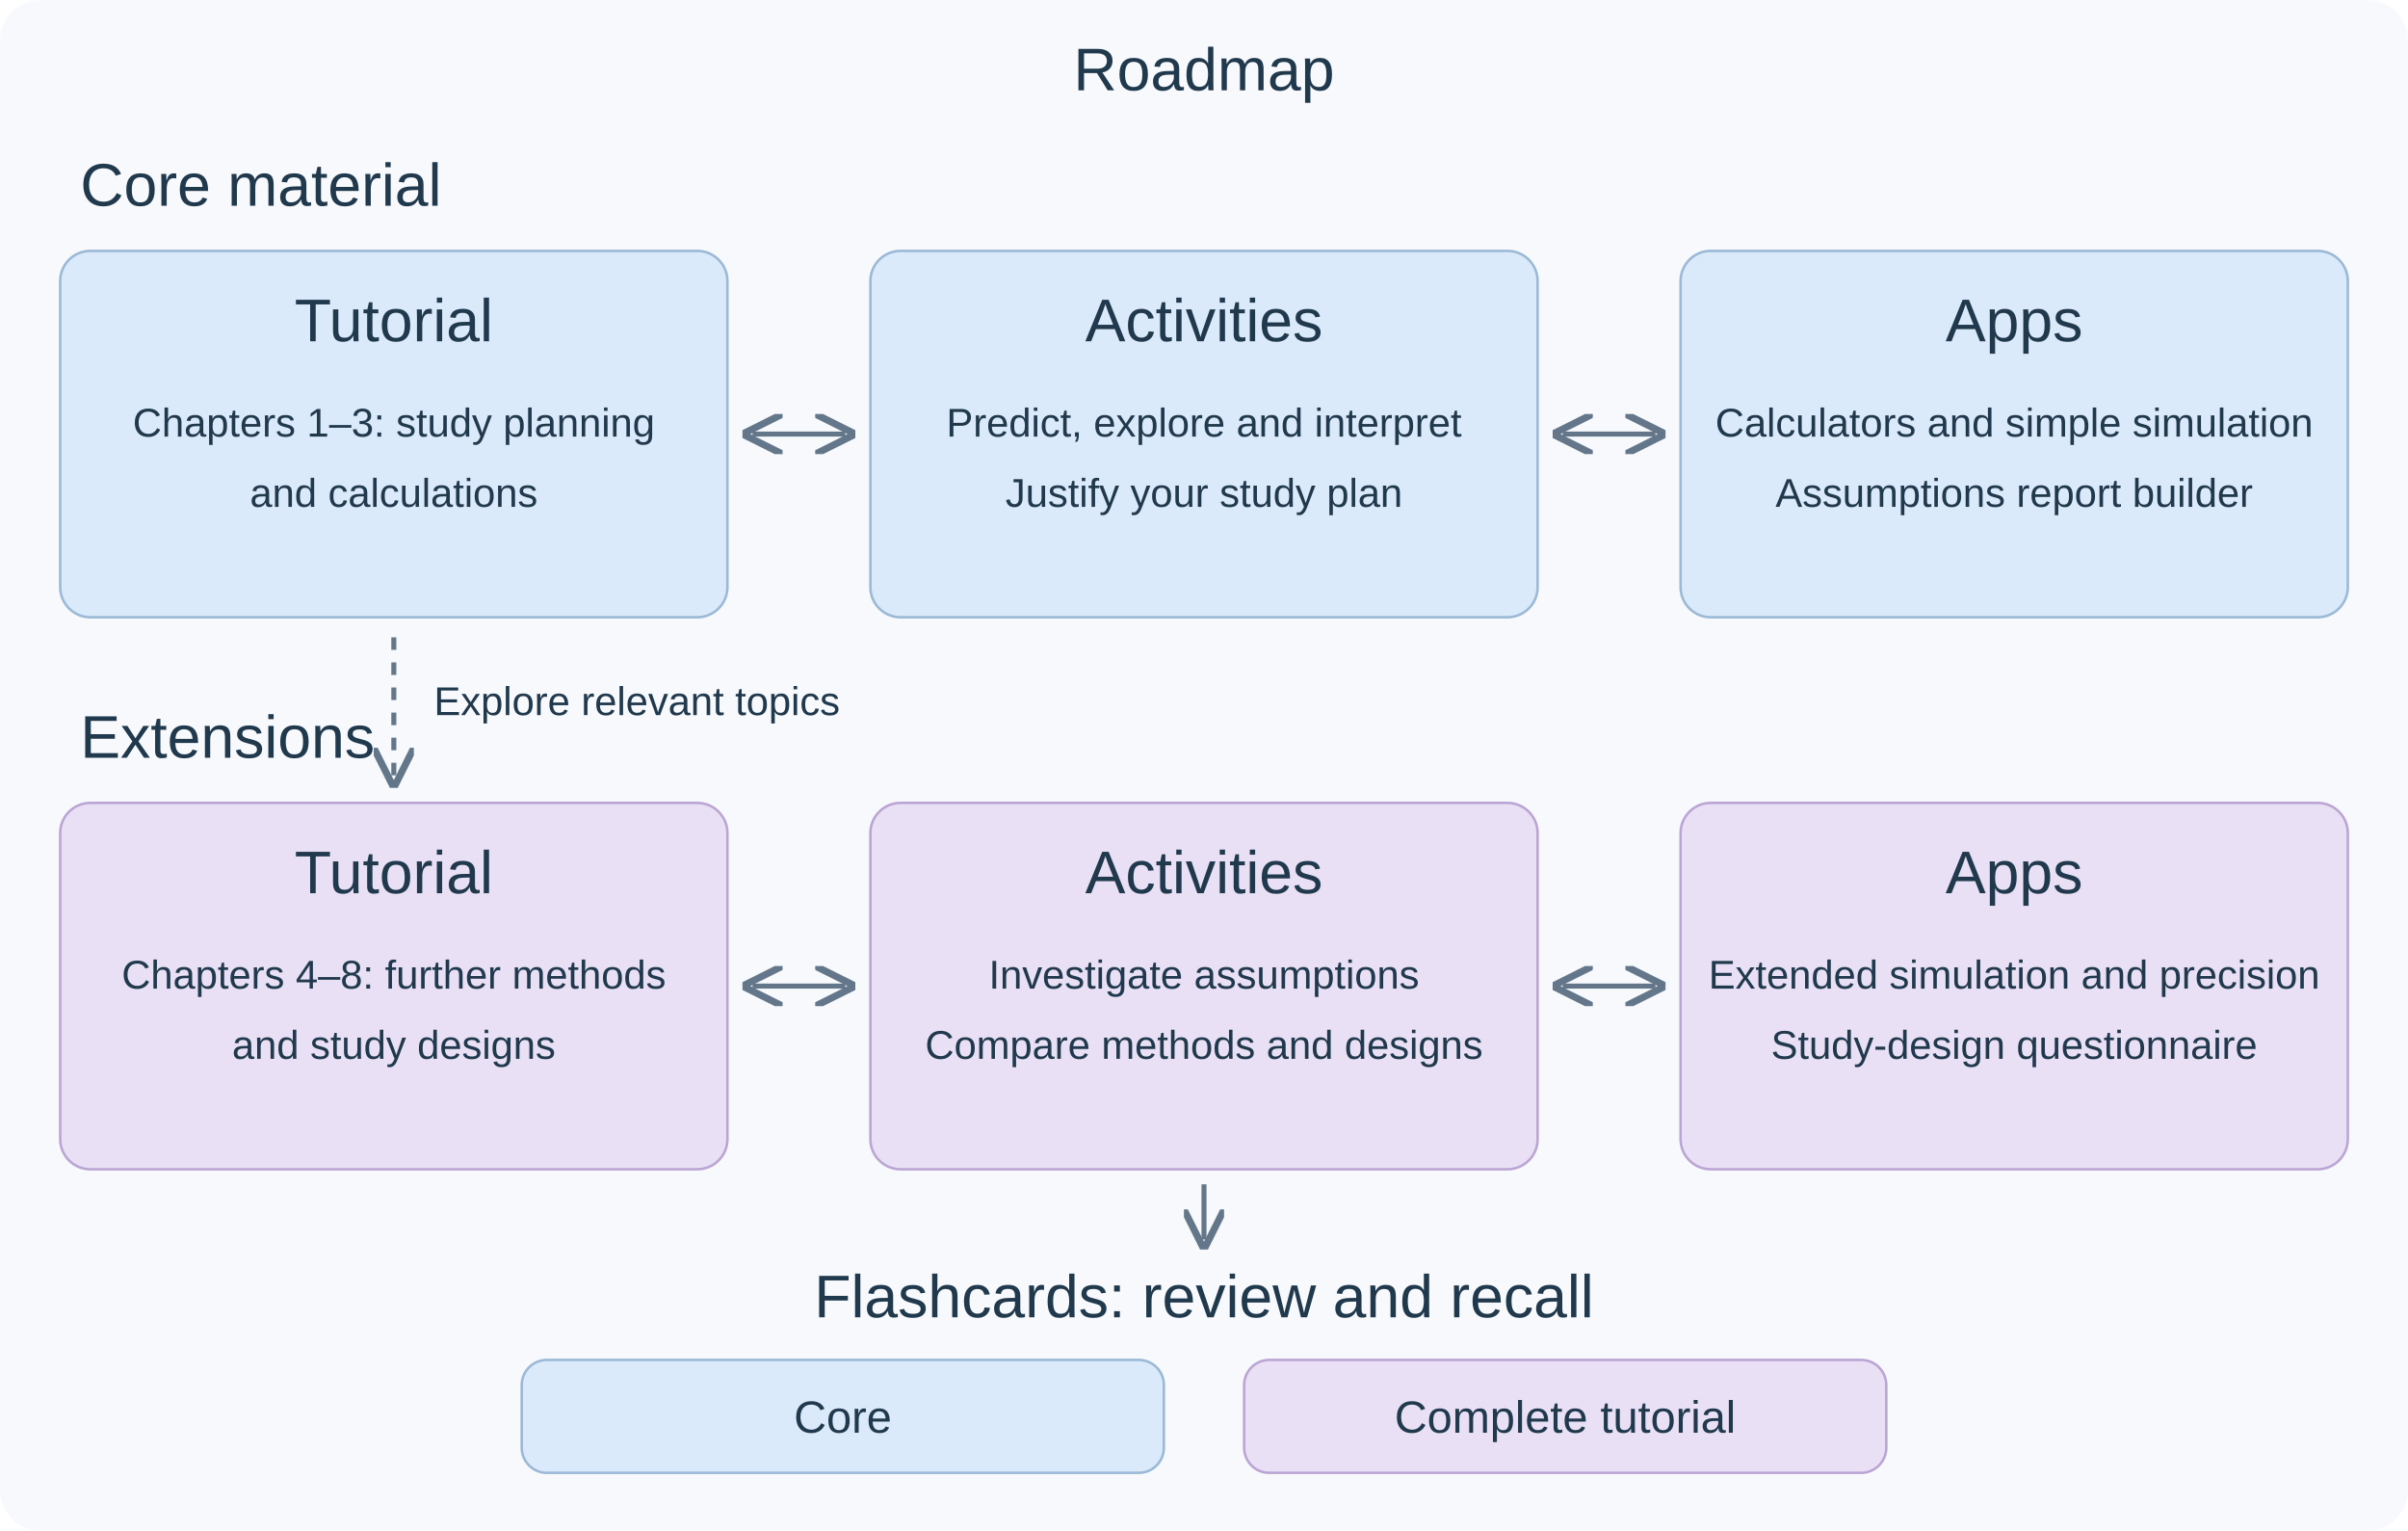
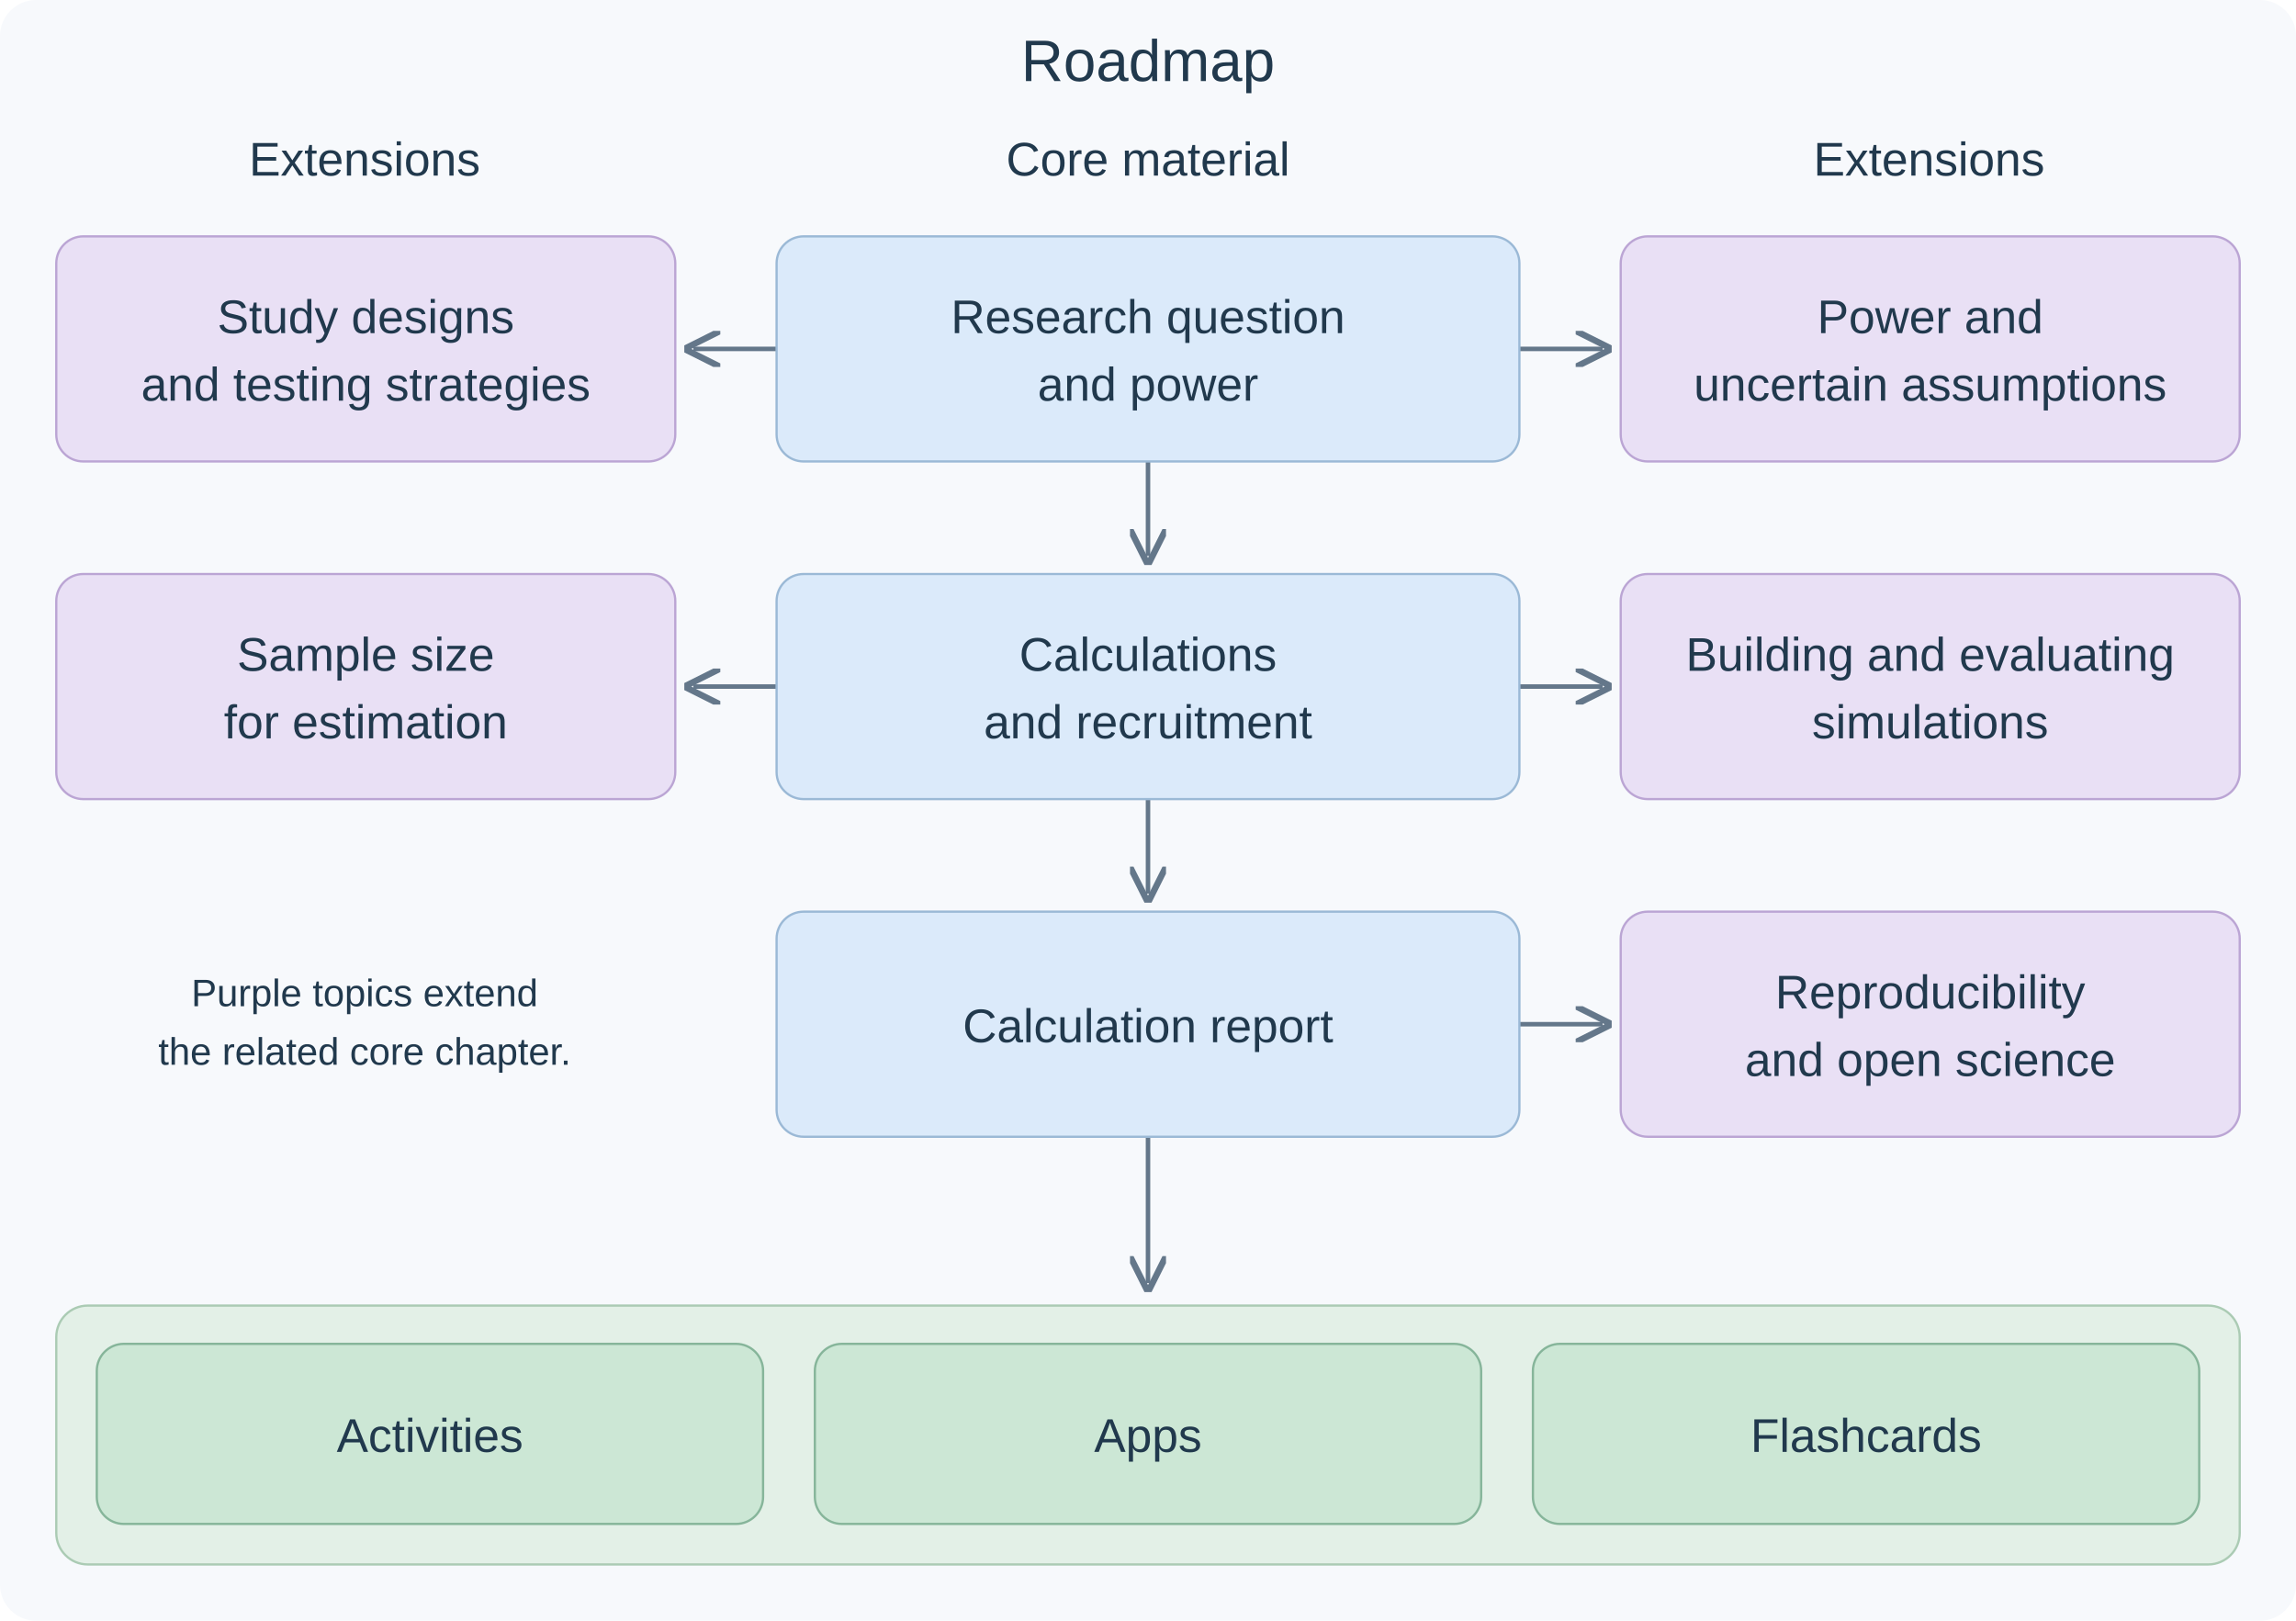
- <svg xmlns="http://www.w3.org/2000/svg" viewBox="0 0 960 610" role="group" aria-labelledby="roadmap-title" aria-describedby="roadmap-desc">
+ <svg xmlns="http://www.w3.org/2000/svg" viewBox="0 0 1020 720" role="group" aria-labelledby="roadmap-title" aria-describedby="roadmap-desc">
  <defs>
    <marker id="roadmap-arrow" markerWidth="8" markerHeight="8" refX="6" refY="4" orient="auto-start-reverse">
      <path d="M0 0L8 4L0 8" fill="none" stroke="#64778a" stroke-width="1.4" />
    </marker>
  </defs>
-   <style>.roadmap-label{font-family:Arial,sans-serif;fill:#21394d}.roadmap-block:hover rect,.roadmap-block:focus rect{stroke:#163c66;stroke-width:3}.roadmap-block:focus{outline:2px solid #163c66}.roadmap-title{font-size:24px;font-weight:400}.roadmap-copy{font-size:18px}.roadmap-small{font-size:16px}</style>
-   <rect width="960" height="610" rx="16" fill="#f7f9fc" />
-   <g class="roadmap-label" text-anchor="middle">
-     <text x="480" y="36" class="roadmap-title">Roadmap</text>
-     <text x="32" y="82" text-anchor="start" class="roadmap-title">Core material</text>
-     <a class="roadmap-block" href="https://katatam.github.io/sample-size-calculation/book/index.html#core-route" target="_blank" rel="noopener" aria-label="Core material: Tutorial">
-       <rect x="24" y="100" width="266" height="146" rx="12" fill="#dbeafa" stroke="#9bb9d6" />
-       <text x="157" y="136" class="roadmap-title">Tutorial</text>
-       <text x="157" y="174" class="roadmap-small">Chapters 1–3: study planning</text>
-       <text x="157" y="202" class="roadmap-small">and calculations</text>
+   <style>.map-text{font-family:Arial,sans-serif;fill:#21394d;font-size:21px;font-weight:400}.map-link:focus rect,.map-link:hover rect{stroke:#163c66;stroke-width:3}.map-link:focus{outline:2px solid #163c66}</style>
+   <rect width="1020" height="720" rx="16" fill="#f7f9fc" />
+   <g class="map-text" text-anchor="middle">
+     <text x="510" y="36" font-size="26">Roadmap</text>
+     <text x="510" y="78">Core material</text>
+     <text x="162" y="78">Extensions</text>
+     <text x="857" y="78">Extensions</text>
+     <g stroke="#64778a" stroke-width="2" fill="none" marker-end="url(#roadmap-arrow)">
+       <path d="M510 205V247" />
+       <path d="M510 355V397" />
+       <path d="M345 155H308" />
+       <path d="M675 155H712" />
+       <path d="M345 305H308" />
+       <path d="M675 305H712" />
+       <path d="M675 455H712" />
+       <path d="M510 505V570" />
+     </g>
+     <a class="map-link" href="https://katatam.github.io/sample-size-calculation/book/clinical-question.html">
+       <rect x="345" y="105" width="330" height="100" rx="12" fill="#dbeafa" stroke="#9bb9d6" />
+       <text x="510.0" y="148.0">Research question</text>
+       <text x="510.0" y="178.0">and power</text>
    </a>
-     <a class="roadmap-block" href="https://katatam.github.io/sample-size-calculation/student-materials/activity-walkthroughs.html#chronic-pain-one-study-and-many-studies--core" target="_blank" rel="noopener" aria-label="Core material: Activities">
-       <rect x="347" y="100" width="266" height="146" rx="12" fill="#dbeafa" stroke="#9bb9d6" />
-       <text x="480" y="136" class="roadmap-title">Activities</text>
-       <text x="480" y="174" class="roadmap-small">Predict, explore and interpret</text>
-       <text x="480" y="202" class="roadmap-small">Justify your study plan</text>
+     <a class="map-link" href="https://katatam.github.io/sample-size-calculation/book/calculations.html">
+       <rect x="345" y="255" width="330" height="100" rx="12" fill="#dbeafa" stroke="#9bb9d6" />
+       <text x="510.0" y="298.0">Calculations</text>
+       <text x="510.0" y="328.0">and recruitment</text>
    </a>
-     <a class="roadmap-block" href="https://katatam.github.io/sample-size-calculation/apps.html#core-calculations-simulation-and-justification" target="_blank" rel="noopener" aria-label="Core material: Apps">
-       <rect x="670" y="100" width="266" height="146" rx="12" fill="#dbeafa" stroke="#9bb9d6" />
-       <text x="803" y="136" class="roadmap-title">Apps</text>
-       <text x="803" y="174" class="roadmap-small">Calculators and simple simulation</text>
-       <text x="803" y="202" class="roadmap-small">Assumptions report builder</text>
+     <a class="map-link" href="https://katatam.github.io/sample-size-calculation/book/reporting.html">
+       <rect x="345" y="405" width="330" height="100" rx="12" fill="#dbeafa" stroke="#9bb9d6" />
+       <text x="510.0" y="463.0">Calculation report</text>
    </a>
-     <g stroke="#64778a" stroke-width="2" fill="none" marker-start="url(#roadmap-arrow)" marker-end="url(#roadmap-arrow)">
-       <path d="M300 173H337" />
-       <path d="M623 173H660" />
-     </g>
-     <text x="32" y="302" text-anchor="start" class="roadmap-title">Extensions</text>
-     <a class="roadmap-block" href="https://katatam.github.io/sample-size-calculation/book/index.html#advanced-route" target="_blank" rel="noopener" aria-label="Extensions: Tutorial">
-       <rect x="24" y="320" width="266" height="146" rx="12" fill="#e9e0f5" stroke="#bba5d4" />
-       <text x="157" y="356" class="roadmap-title">Tutorial</text>
-       <text x="157" y="394" class="roadmap-small">Chapters 4–8: further methods</text>
-       <text x="157" y="422" class="roadmap-small">and study designs</text>
+     <a class="map-link" href="https://katatam.github.io/sample-size-calculation/book/study-designs.html">
+       <rect x="25" y="105" width="275" height="100" rx="12" fill="#e9e0f5" stroke="#bba5d4" />
+       <text x="162.5" y="148.0">Study designs</text>
+       <text x="162.5" y="178.0">and testing strategies</text>
    </a>
-     <a class="roadmap-block" href="https://katatam.github.io/sample-size-calculation/student-materials/activity-walkthroughs.html#type-i-and-type-ii-error-probabilities-and-power--advanced" target="_blank" rel="noopener" aria-label="Extensions: Activities">
-       <rect x="347" y="320" width="266" height="146" rx="12" fill="#e9e0f5" stroke="#bba5d4" />
-       <text x="480" y="356" class="roadmap-title">Activities</text>
-       <text x="480" y="394" class="roadmap-small">Investigate assumptions</text>
-       <text x="480" y="422" class="roadmap-small">Compare methods and designs</text>
+     <a class="map-link" href="https://katatam.github.io/sample-size-calculation/book/curves.html">
+       <rect x="720" y="105" width="275" height="100" rx="12" fill="#e9e0f5" stroke="#bba5d4" />
+       <text x="857.5" y="148.0">Power and</text>
+       <text x="857.5" y="178.0">uncertain assumptions</text>
    </a>
-     <a class="roadmap-block" href="https://katatam.github.io/sample-size-calculation/apps.html#explore-further" target="_blank" rel="noopener" aria-label="Extensions: Apps">
-       <rect x="670" y="320" width="266" height="146" rx="12" fill="#e9e0f5" stroke="#bba5d4" />
-       <text x="803" y="356" class="roadmap-title">Apps</text>
-       <text x="803" y="394" class="roadmap-small">Extended simulation and precision</text>
-       <text x="803" y="422" class="roadmap-small">Study-design questionnaire</text>
+     <a class="map-link" href="https://katatam.github.io/sample-size-calculation/book/estimation-planning.html">
+       <rect x="25" y="255" width="275" height="100" rx="12" fill="#e9e0f5" stroke="#bba5d4" />
+       <text x="162.5" y="298.0">Sample size</text>
+       <text x="162.5" y="328.0">for estimation</text>
    </a>
-     <g stroke="#64778a" stroke-width="2" fill="none" marker-start="url(#roadmap-arrow)" marker-end="url(#roadmap-arrow)">
-       <path d="M300 393H337" />
-       <path d="M623 393H660" />
-     </g>
-     <path d="M157 254V310" stroke="#64778a" stroke-width="2" stroke-dasharray="5 5" fill="none" marker-end="url(#roadmap-arrow)" />
-     <text x="173" y="285" text-anchor="start" class="roadmap-small">Explore relevant topics</text>
-     <path d="M480 472V494" stroke="#64778a" stroke-width="2" marker-end="url(#roadmap-arrow)" />
-     <text x="480" y="525" class="roadmap-title">Flashcards: review and recall</text>
-     <a class="roadmap-block" href="https://katatam.github.io/sample-size-calculation/student-materials/flashcards/cards.html#core" target="_blank" rel="noopener">
-       <rect x="208" y="542" width="256" height="45" rx="10" fill="#dbeafa" stroke="#9bb9d6" />
-       <text x="336" y="571" class="roadmap-copy">Core</text>
+     <a class="map-link" href="https://katatam.github.io/sample-size-calculation/book/simulation.html">
+       <rect x="720" y="255" width="275" height="100" rx="12" fill="#e9e0f5" stroke="#bba5d4" />
+       <text x="857.5" y="298.0">Building and evaluating</text>
+       <text x="857.5" y="328.0">simulations</text>
    </a>
-     <a class="roadmap-block" href="https://katatam.github.io/sample-size-calculation/student-materials/flashcards/index.html" target="_blank" rel="noopener">
-       <rect x="496" y="542" width="256" height="45" rx="10" fill="#e9e0f5" stroke="#bba5d4" />
-       <text x="624" y="571" class="roadmap-copy">Complete tutorial</text>
+     <a class="map-link" href="https://katatam.github.io/sample-size-calculation/book/appendix.html">
+       <rect x="720" y="405" width="275" height="100" rx="12" fill="#e9e0f5" stroke="#bba5d4" />
+       <text x="857.5" y="448.0">Reproducibility</text>
+       <text x="857.5" y="478.0">and open science</text>
+     </a>
+     <text x="162" y="447" font-size="17">Purple topics extend</text>
+     <text x="162" y="473" font-size="17">the related core chapter.</text>
+     <rect x="25" y="580" width="970" height="115" rx="14" fill="#e3f0e7" stroke="#abcbb4" />
+     <a class="map-link" href="https://katatam.github.io/sample-size-calculation/student-materials/activity-walkthroughs.html">
+       <rect x="43" y="597" width="296" height="80" rx="12" fill="#cce7d5" stroke="#86b59a" />
+       <text x="191.0" y="645.0">Activities</text>
+     </a>
+     <a class="map-link" href="https://katatam.github.io/sample-size-calculation/apps.html">
+       <rect x="362" y="597" width="296" height="80" rx="12" fill="#cce7d5" stroke="#86b59a" />
+       <text x="510.0" y="645.0">Apps</text>
+     </a>
+     <a class="map-link" href="https://katatam.github.io/sample-size-calculation/student-materials/flashcards/index.html">
+       <rect x="681" y="597" width="296" height="80" rx="12" fill="#cce7d5" stroke="#86b59a" />
+       <text x="829.0" y="645.0">Flashcards</text>
    </a>
  </g>
</svg>
